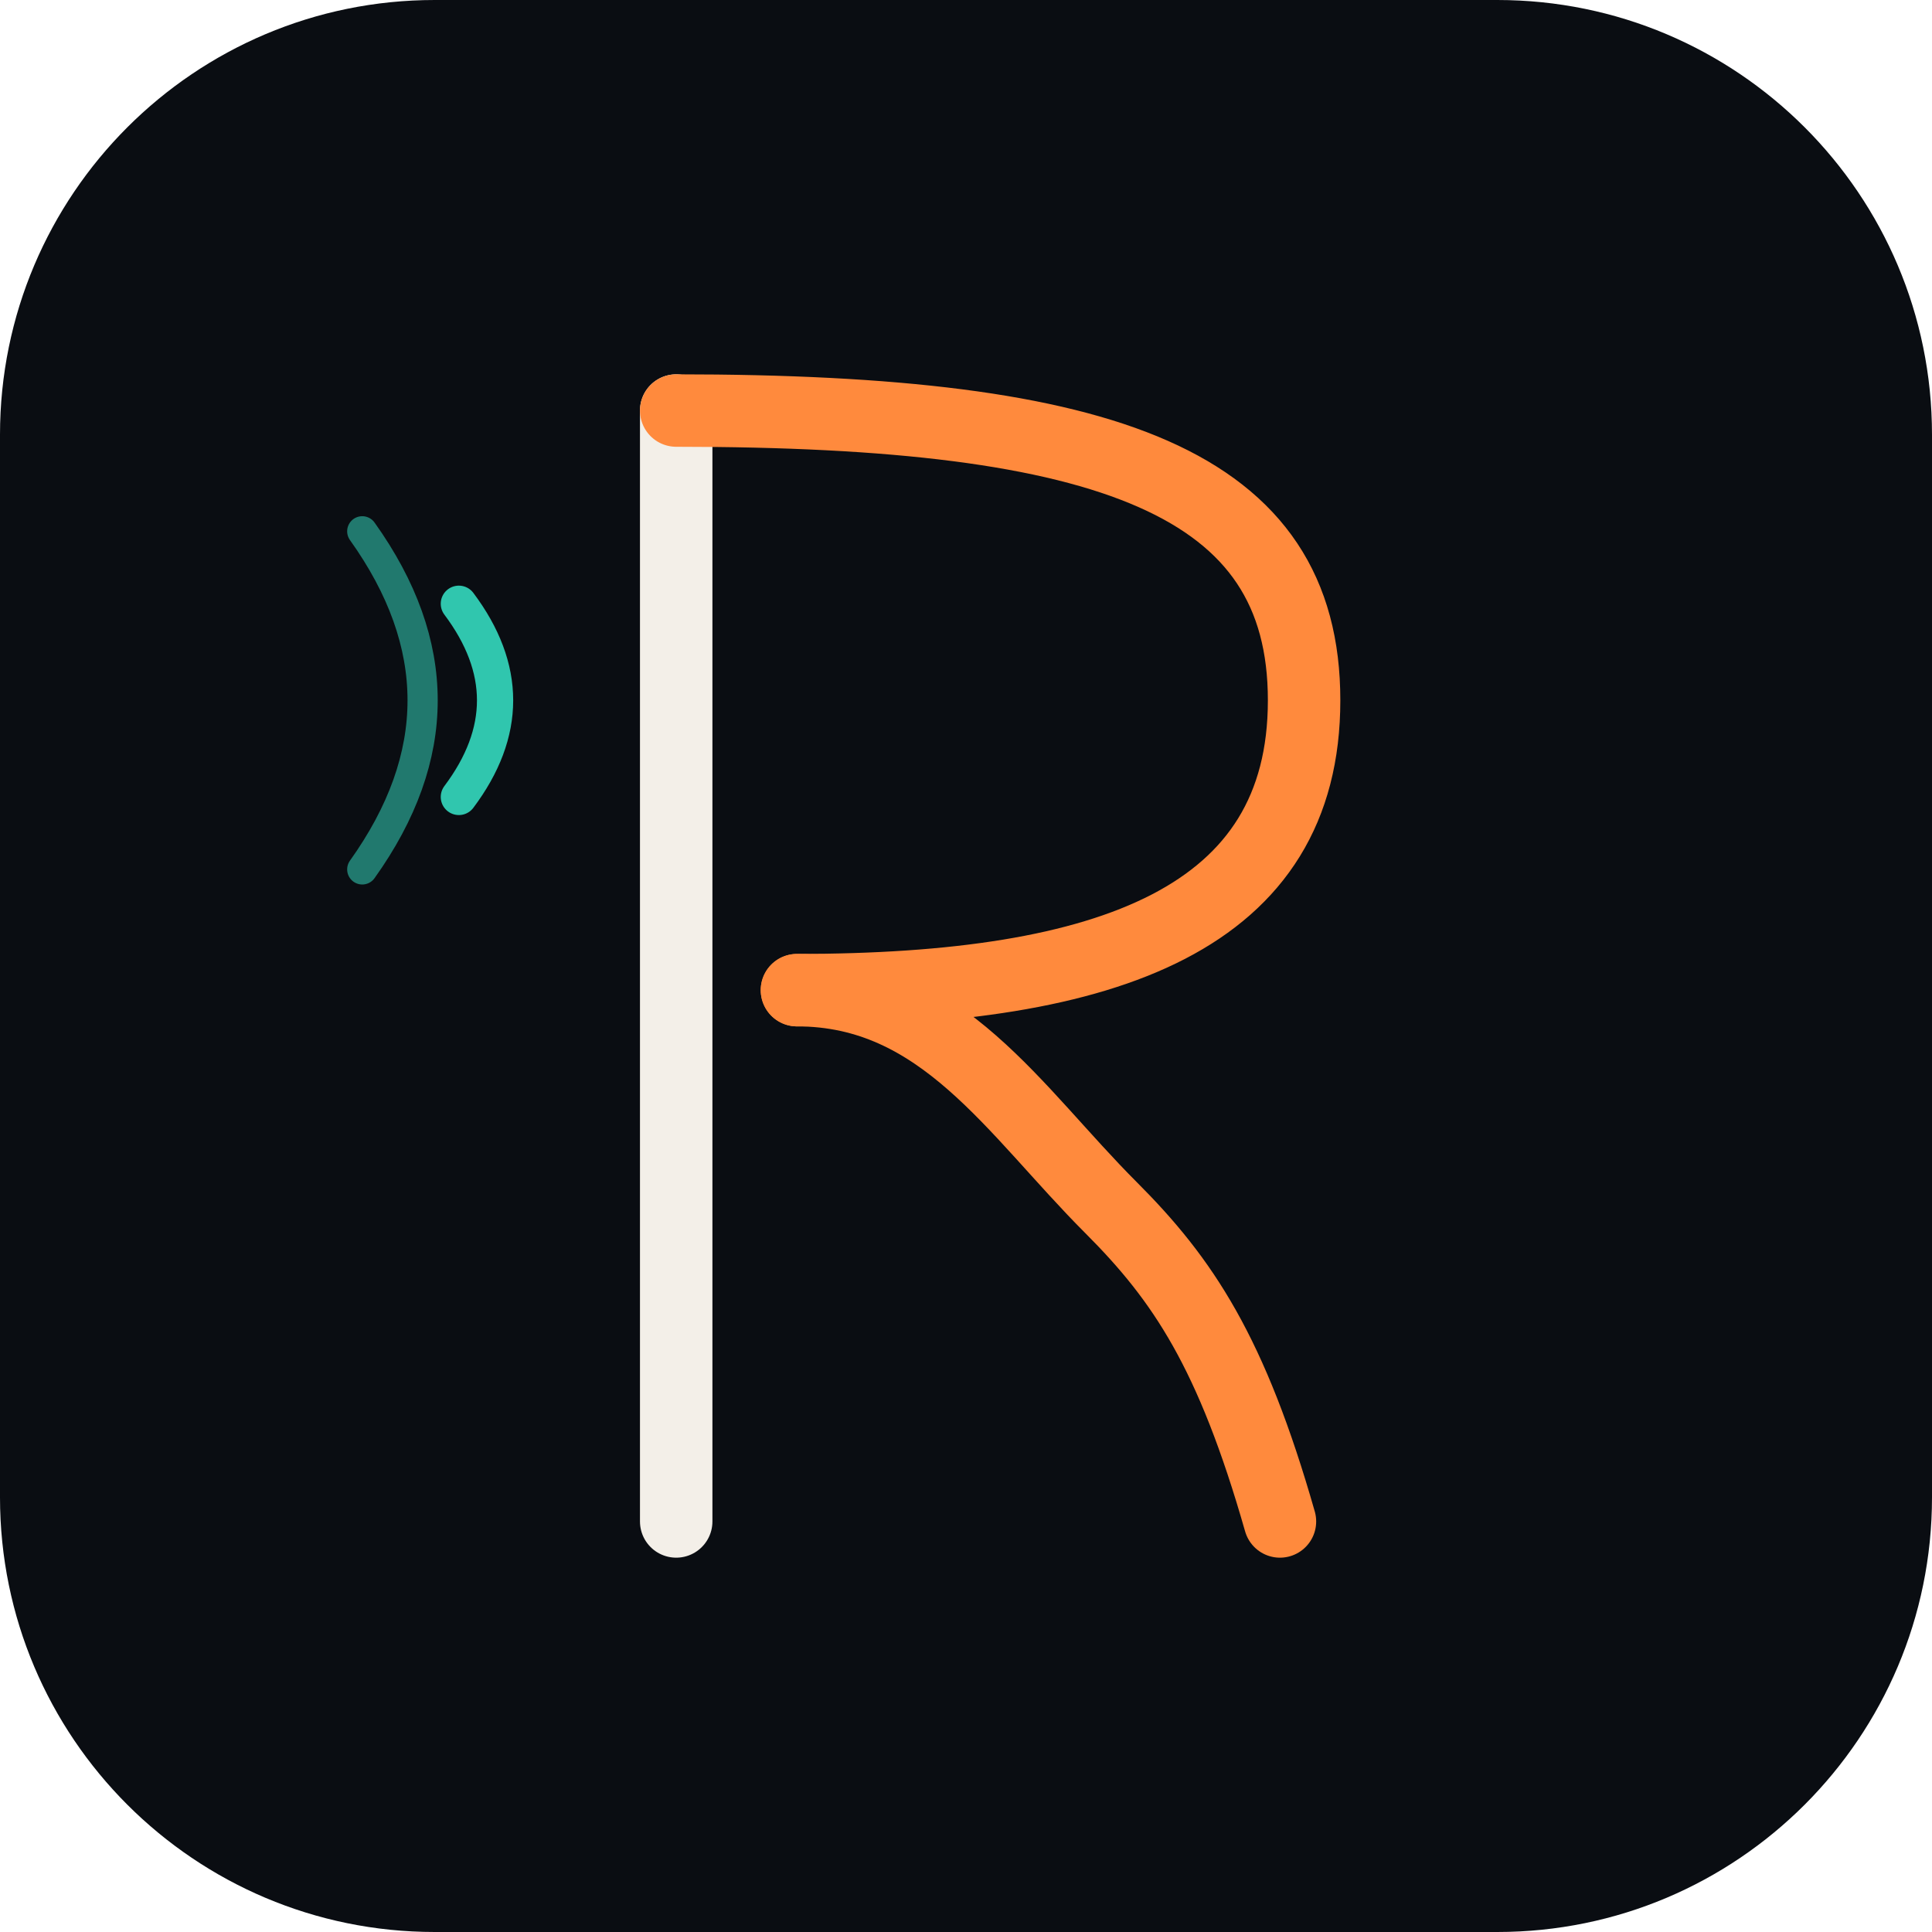
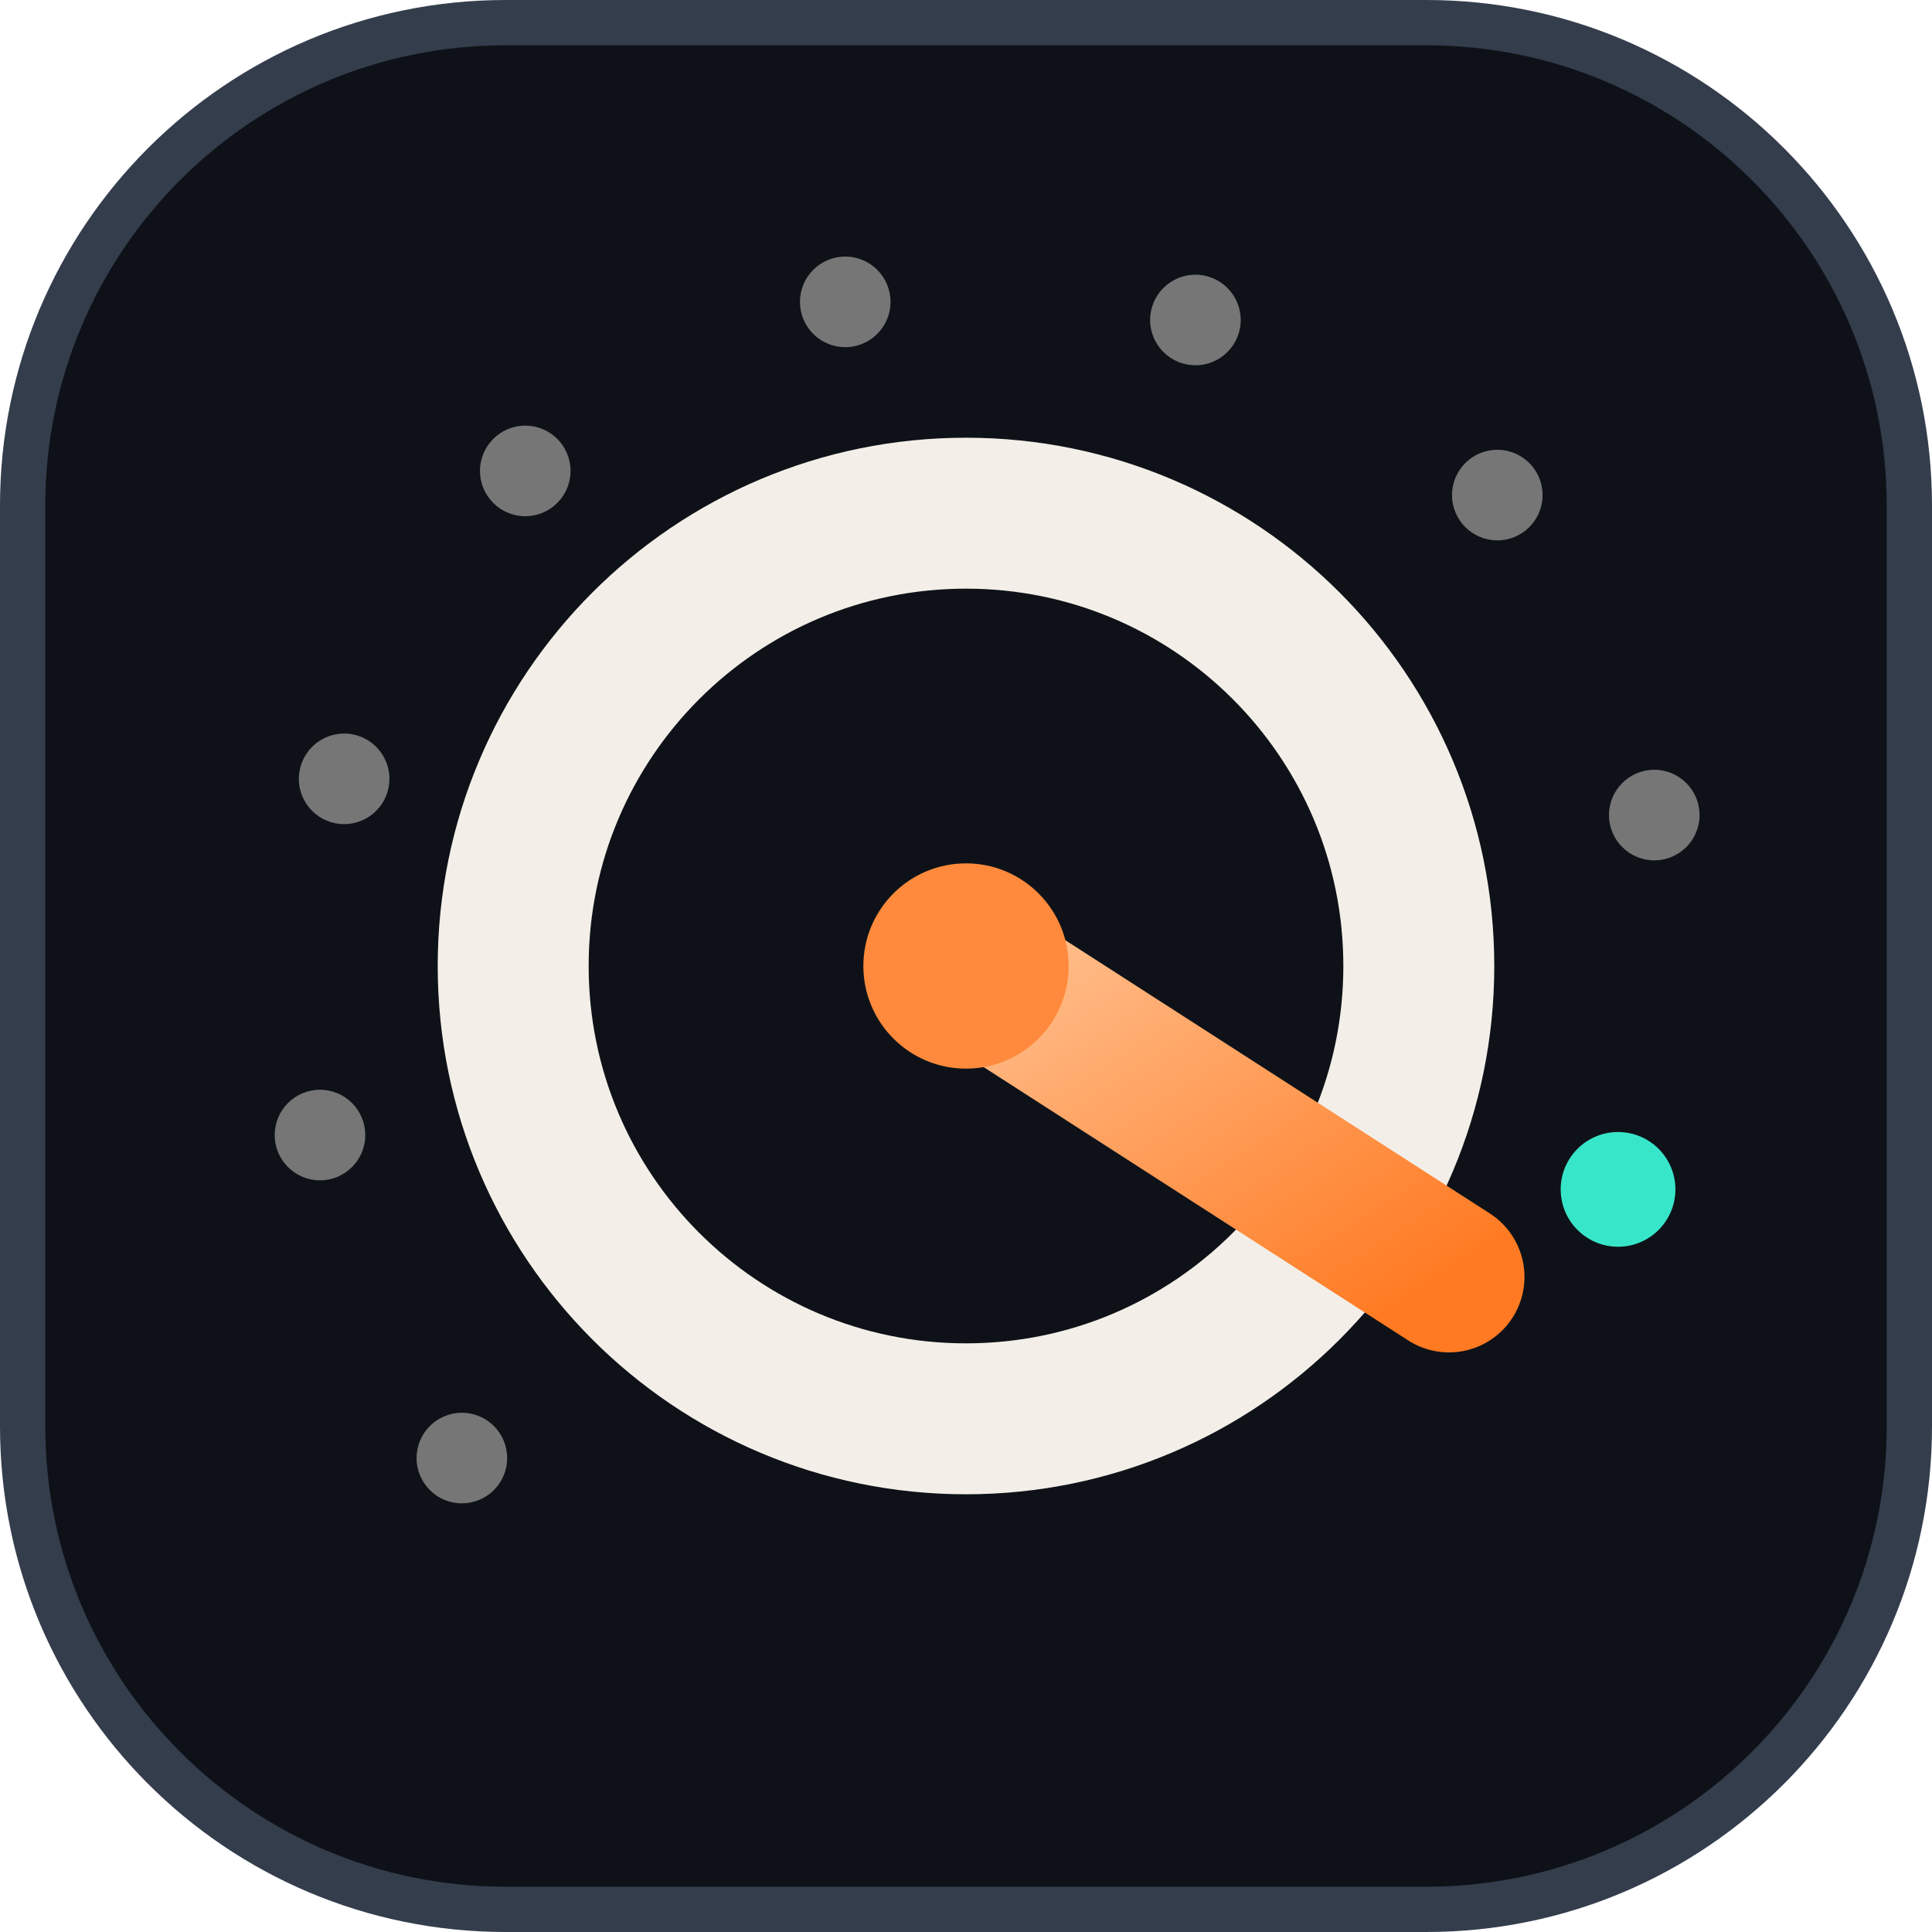
- <svg xmlns="http://www.w3.org/2000/svg" width="160" height="160" viewBox="0 0 160 160" fill="none">
-   <rect width="160" height="160" rx="36" fill="#0A0D12" />
-   <path d="M56 34 L56 126" stroke="#F3EFE8" stroke-width="6" stroke-linecap="round" />
-   <path d="M56 34            C 92 34, 108 40, 108 58            C 108 76, 92 82, 66 82" stroke="#FF8A3D" stroke-width="6" fill="none" stroke-linecap="round" />
-   <path d="M66 82            C 78 82, 84 92, 92 100            C 98 106, 102 112, 106 126" stroke="#FF8A3D" stroke-width="6" fill="none" stroke-linecap="round" />
-   <path d="M38 50 Q 44 58 38 66" stroke="#37E6C9" stroke-width="3" fill="none" stroke-linecap="round" opacity="0.85" />
-   <path d="M30 44 Q 40 58 30 72" stroke="#37E6C9" stroke-width="2.5" fill="none" stroke-linecap="round" opacity="0.5" />
+ <svg xmlns="http://www.w3.org/2000/svg" viewBox="0 0 64 64" role="img">
+   <defs>
+     <linearGradient id="c" x1="0" y1="0" x2="1" y2="1">
+       <stop offset="0" stop-color="#FFC08F" />
+       <stop offset="1" stop-color="#FF7A22" />
+     </linearGradient>
+   </defs>
+   <rect x=".75" y=".75" width="62.5" height="62.5" rx="16" fill="#0E1218" stroke="#343D4C" stroke-width="1.5" />
+   <g fill="#F3EFE8" opacity=".45">
+     <circle cx="15.3" cy="48.3" r="1.5" />
+     <circle cx="10.6" cy="37.6" r="1.5" />
+     <circle cx="11.4" cy="25.8" r="1.5" />
+     <circle cx="17.4" cy="15.6" r="1.5" />
+     <circle cx="28" cy="10" r="1.5" />
+     <circle cx="39.6" cy="10.6" r="1.5" />
+     <circle cx="49.6" cy="16.4" r="1.5" />
+     <circle cx="54.8" cy="27" r="1.5" />
+   </g>
+   <circle cx="53.6" cy="39.4" r="1.9" fill="#37E6C9" />
+   <circle cx="32" cy="32" r="15" fill="none" stroke="#F3EFE8" stroke-width="5" />
+   <path d="M32 32 48 42.3" stroke="url(#c)" stroke-width="5" stroke-linecap="round" />
+   <circle cx="32" cy="32" r="3.4" fill="#FF8A3D" />
</svg>
